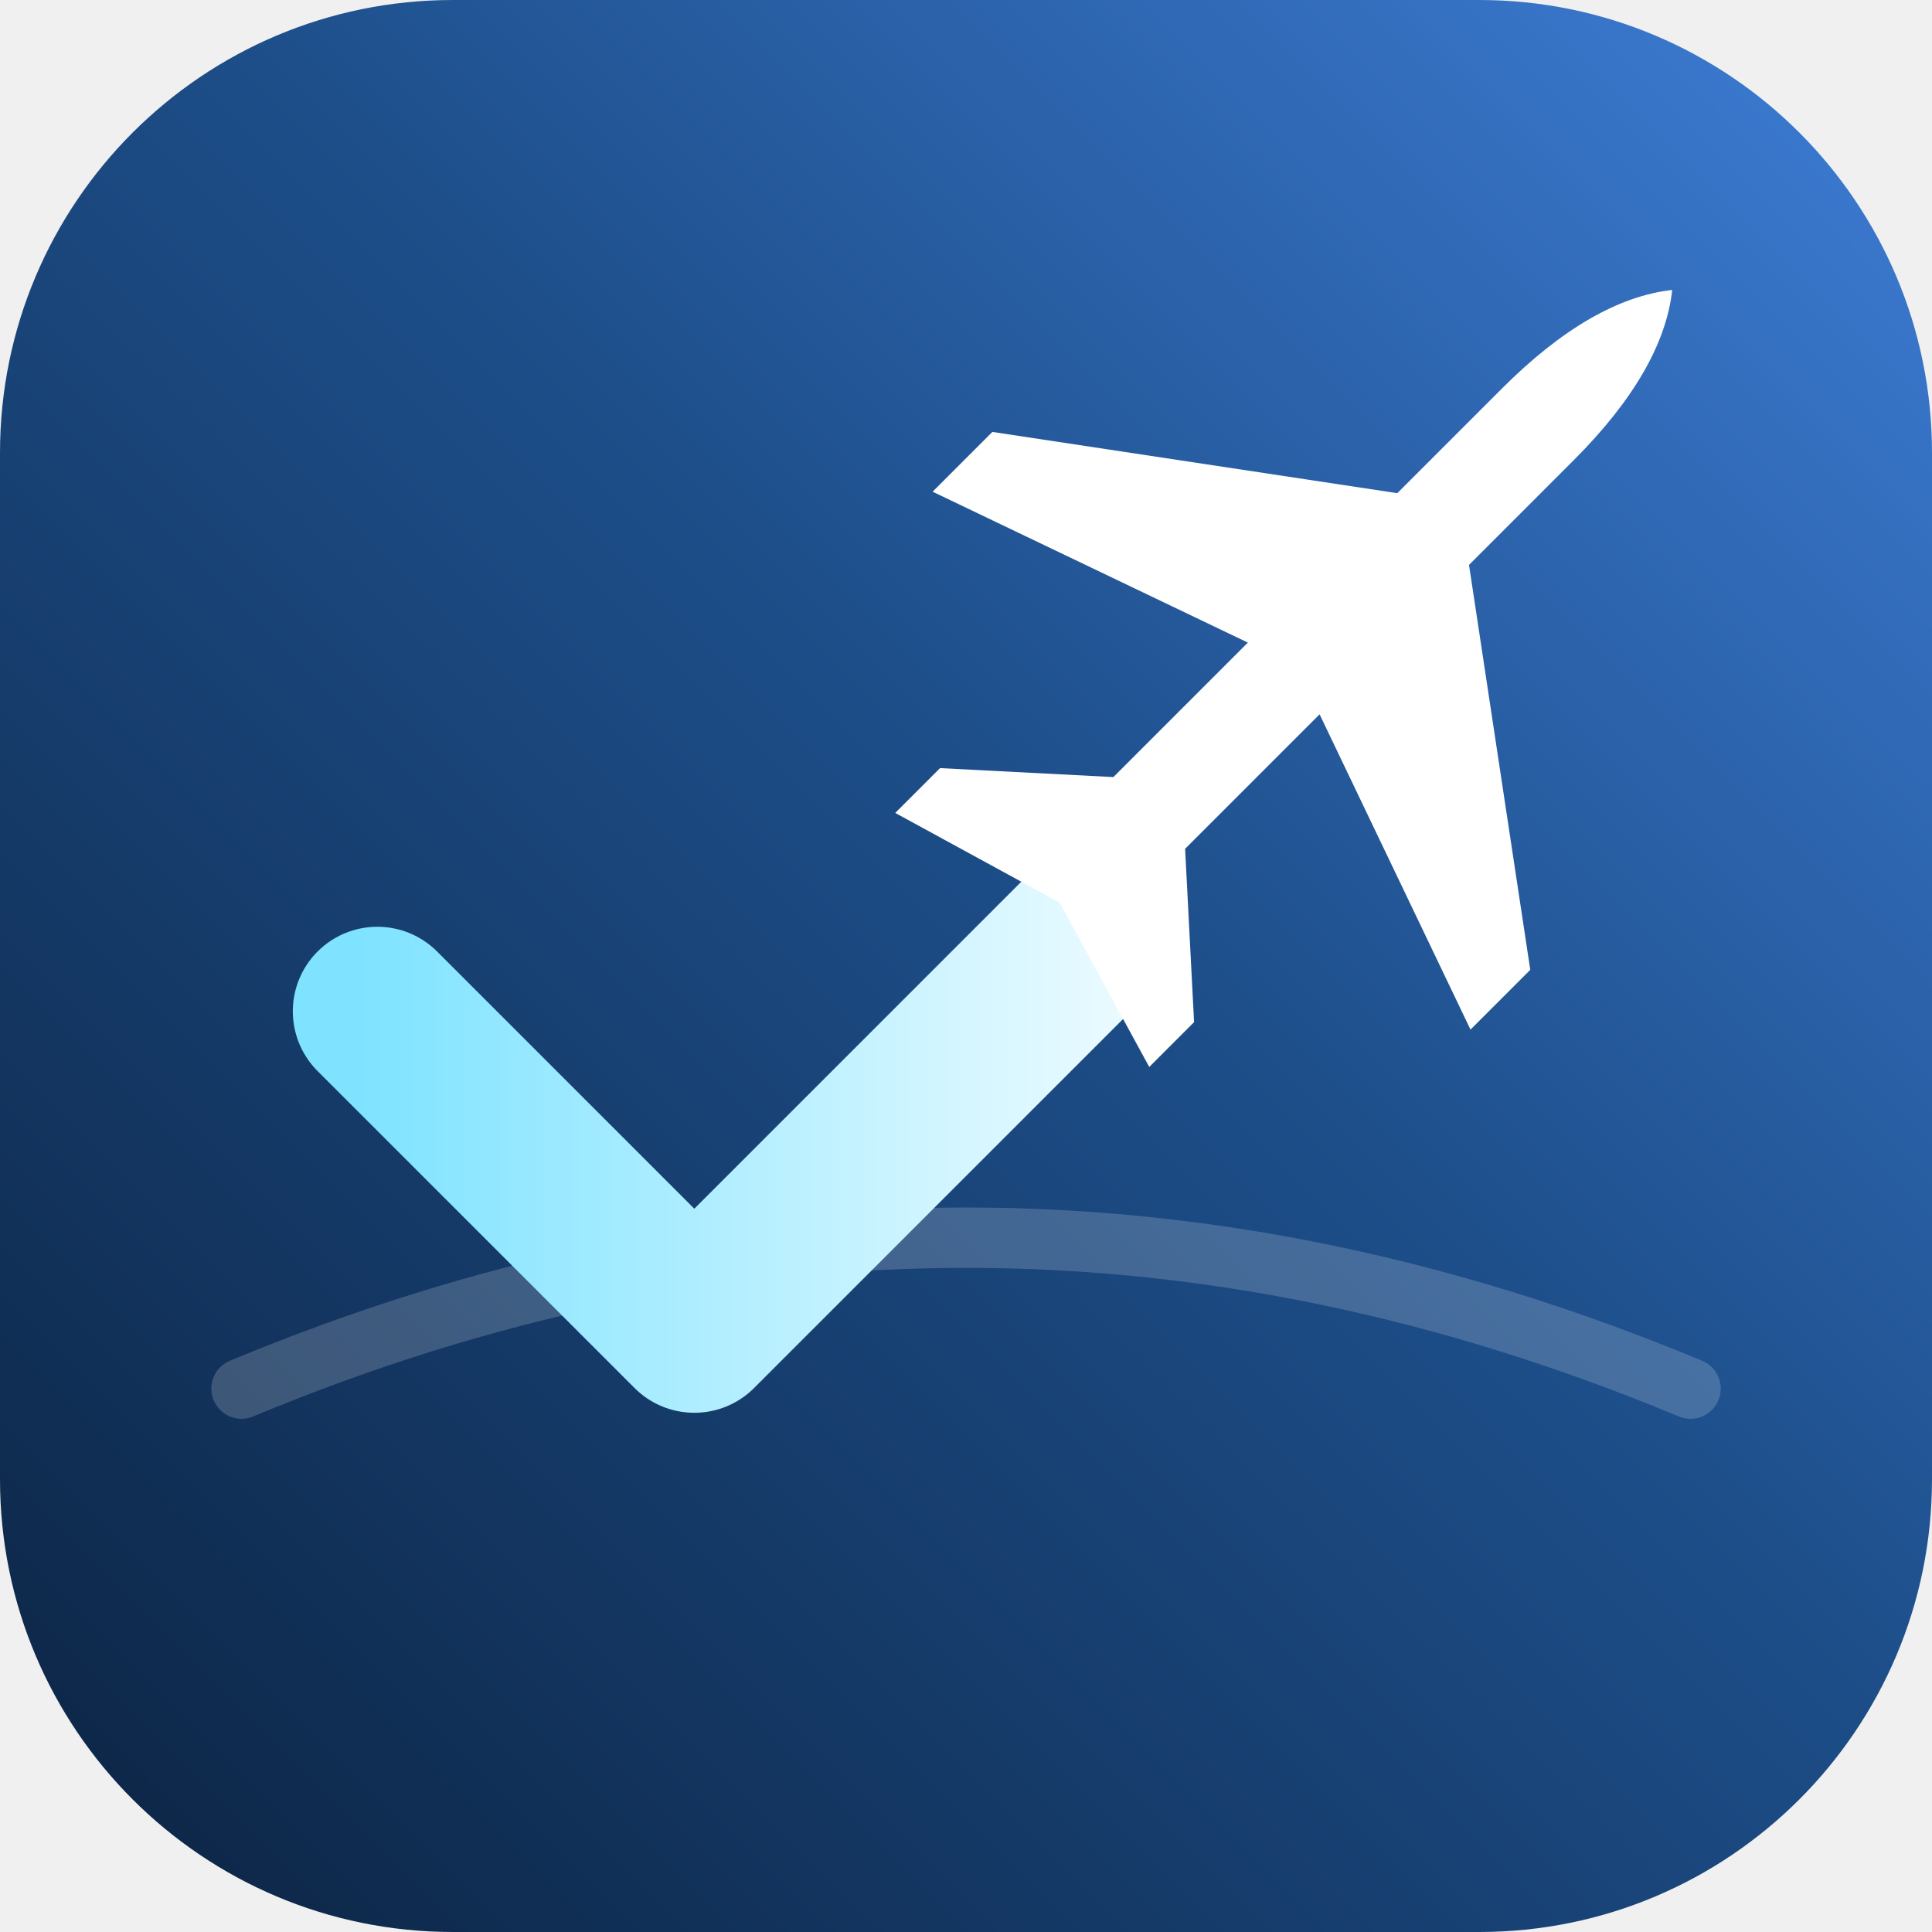
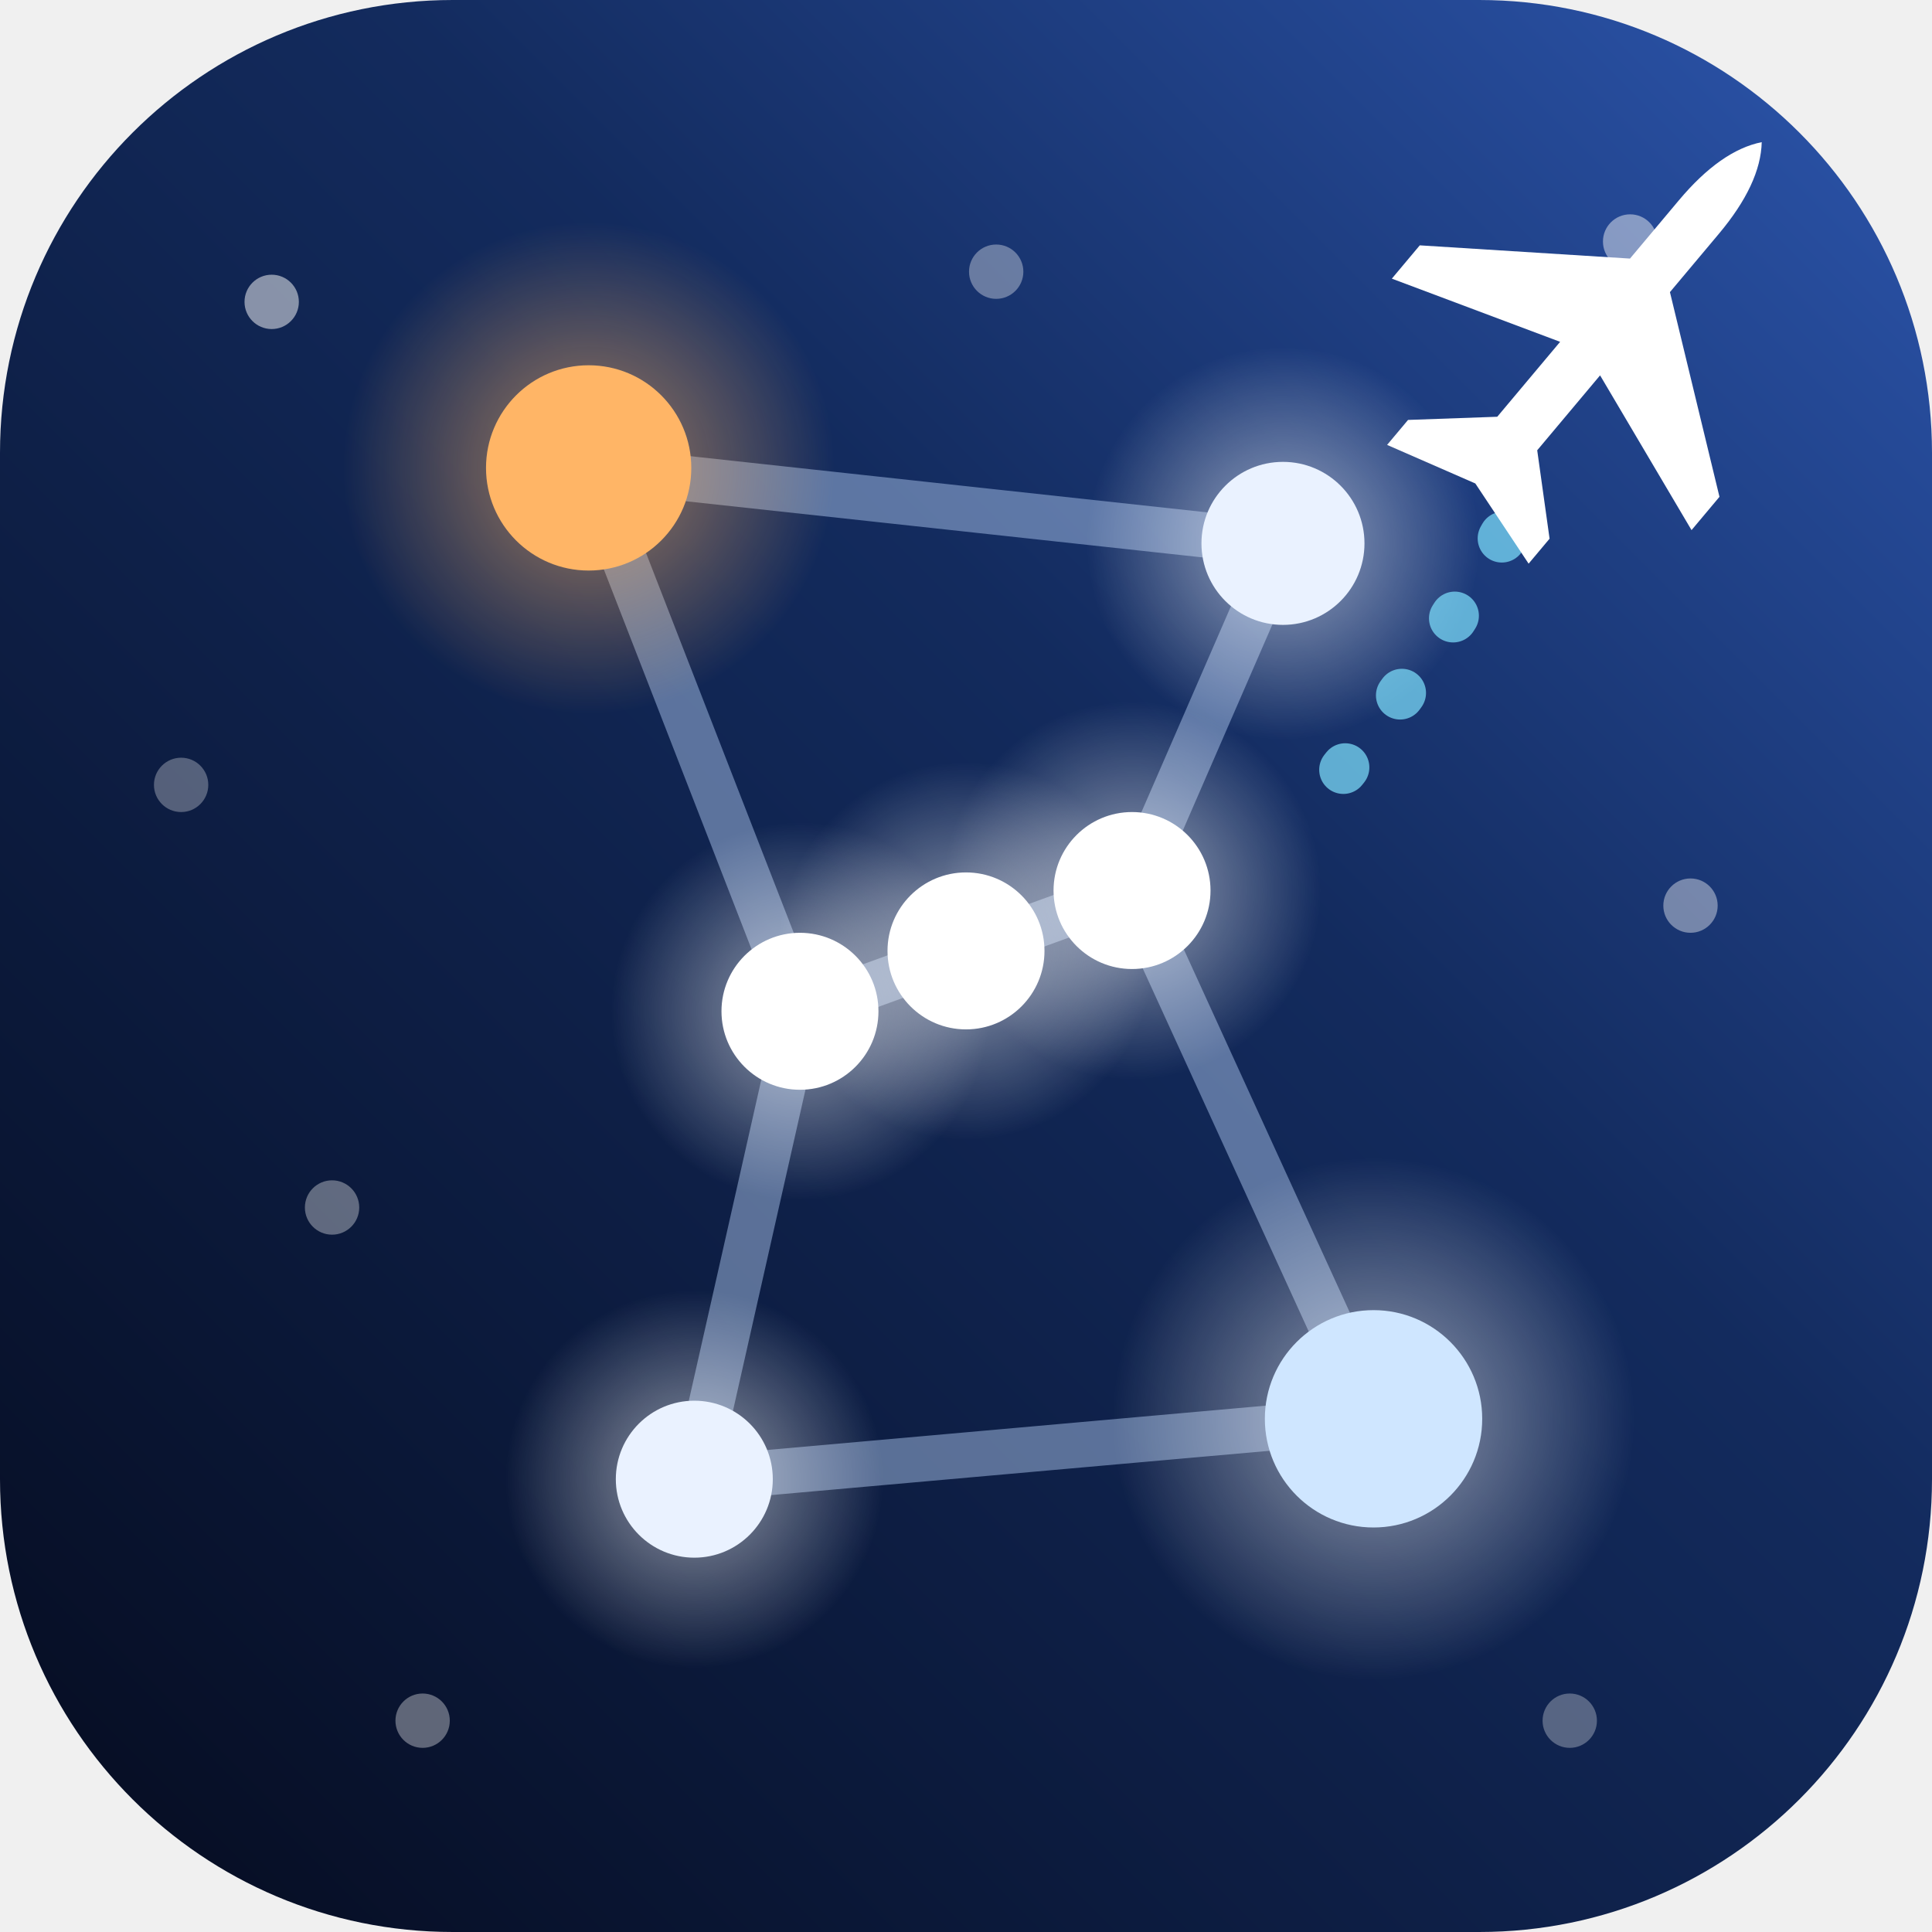
<svg xmlns="http://www.w3.org/2000/svg" viewBox="0 0 64 64">
  <defs>
    <linearGradient id="bg" x1="0" y1="1" x2="1" y2="0">
-       <stop offset="0" stop-color="#0B2240" />
-       <stop offset="0.55" stop-color="#1D4E89" />
-       <stop offset="1" stop-color="#3F7FD9" />
+       <stop offset="0" stop-color="#050B1E" />
+       <stop offset="0.6" stop-color="#132B5E" />
+       <stop offset="1" stop-color="#2D57B0" />
    </linearGradient>
-     <linearGradient id="trail" x1="12" y1="0" x2="42" y2="0" gradientUnits="userSpaceOnUse">
-       <stop offset="0" stop-color="#7FE3FF" />
-       <stop offset="1" stop-color="#FFFFFF" />
-     </linearGradient>
+     <radialGradient id="glow">
+       <stop offset="0" stop-color="#FFFFFF" stop-opacity="0.55" />
+       <stop offset="1" stop-color="#FFFFFF" stop-opacity="0" />
+     </radialGradient>
+     <radialGradient id="glowWarm">
+       <stop offset="0" stop-color="#FFB566" stop-opacity="0.6" />
+       <stop offset="1" stop-color="#FFB566" stop-opacity="0" />
+     </radialGradient>
  </defs>
  <rect width="64" height="64" rx="15" fill="url(#bg)" />
-   <path d="M8 46 Q32 36 56 46" fill="none" stroke="#FFFFFF" stroke-opacity="0.18" stroke-width="2" stroke-linecap="round" />
-   <path d="M12.5 33.5 L23 44 L36.5 30.5" fill="none" stroke="url(#trail)" stroke-width="5.6" stroke-linecap="round" stroke-linejoin="round" />
-   <path fill="#FFFFFF" transform="translate(45 20) rotate(45) scale(0.7) translate(-32 -30)" d="M32 9 C33.6 11 34.4 14 34.4 18 L34.4 25 L50 36.5 L50 40.5 L34.4 35 L34.4 44 L40.5 49.5 L40.5 52.5 L32 50 L23.5 52.5 L23.5 49.5 L29.6 44 L29.6 35 L14 40.5 L14 36.5 L29.6 25 L29.6 18 C29.6 14 30.4 11 32 9 Z" />
+   <circle cx="9" cy="10" r="0.9" fill="#FFFFFF" fill-opacity="0.5" />
+   <circle cx="54" cy="8" r="0.9" fill="#FFFFFF" fill-opacity="0.45" />
+   <circle cx="11" cy="40" r="0.9" fill="#FFFFFF" fill-opacity="0.35" />
+   <circle cx="56" cy="30" r="0.9" fill="#FFFFFF" fill-opacity="0.4" />
+   <circle cx="14" cy="57" r="0.9" fill="#FFFFFF" fill-opacity="0.35" />
+   <circle cx="52" cy="57" r="0.9" fill="#FFFFFF" fill-opacity="0.3" />
+   <circle cx="33" cy="9" r="0.9" fill="#FFFFFF" fill-opacity="0.35" />
+   <circle cx="6" cy="26" r="0.9" fill="#FFFFFF" fill-opacity="0.3" />
+   <line x1="19.5" y1="15.5" x2="26.5" y2="33.5" stroke="#A9C3EA" stroke-opacity="0.5" stroke-width="1.5" stroke-linecap="round" />
+   <line x1="42.5" y1="18.0" x2="37.5" y2="29.5" stroke="#A9C3EA" stroke-opacity="0.5" stroke-width="1.5" stroke-linecap="round" />
+   <line x1="26.5" y1="33.5" x2="37.5" y2="29.5" stroke="#A9C3EA" stroke-opacity="0.5" stroke-width="1.5" stroke-linecap="round" />
+   <line x1="26.5" y1="33.5" x2="23.0" y2="49.0" stroke="#A9C3EA" stroke-opacity="0.5" stroke-width="1.5" stroke-linecap="round" />
+   <line x1="37.5" y1="29.5" x2="45.5" y2="47.0" stroke="#A9C3EA" stroke-opacity="0.5" stroke-width="1.5" stroke-linecap="round" />
+   <line x1="19.5" y1="15.5" x2="42.5" y2="18.0" stroke="#A9C3EA" stroke-opacity="0.5" stroke-width="1.5" stroke-linecap="round" />
+   <line x1="23.0" y1="49.0" x2="45.5" y2="47.0" stroke="#A9C3EA" stroke-opacity="0.5" stroke-width="1.5" stroke-linecap="round" />
+   <circle cx="19.5" cy="15.5" r="8.16" fill="url(#glowWarm)" />
+   <circle cx="19.5" cy="15.5" r="3.4" fill="#FFB566" />
+   <circle cx="42.5" cy="18.0" r="6.48" fill="url(#glow)" />
+   <circle cx="42.5" cy="18.0" r="2.7" fill="#EAF2FF" />
+   <circle cx="26.5" cy="33.5" r="6.24" fill="url(#glow)" />
+   <circle cx="26.5" cy="33.5" r="2.6" fill="#FFFFFF" />
+   <circle cx="32.0" cy="31.5" r="6.24" fill="url(#glow)" />
+   <circle cx="32.0" cy="31.5" r="2.6" fill="#FFFFFF" />
+   <circle cx="37.5" cy="29.5" r="6.24" fill="url(#glow)" />
+   <circle cx="37.5" cy="29.5" r="2.6" fill="#FFFFFF" />
+   <circle cx="23.0" cy="49.0" r="6.24" fill="url(#glow)" />
+   <circle cx="23.0" cy="49.0" r="2.6" fill="#EAF2FF" />
+   <circle cx="45.5" cy="47.0" r="8.64" fill="url(#glow)" />
+   <circle cx="45.5" cy="47.0" r="3.6" fill="#CFE6FF" />
+   <path d="M44.5 25.5 Q48.5 20.5 51 15.5" fill="none" stroke="#7FE3FF" stroke-opacity="0.7" stroke-width="1.6" stroke-linecap="round" stroke-dasharray="0.1 3" />
+   <path d="M32 9 C33.6 11 34.4 14 34.4 18 L34.4 25 L50 36.5 L50 40.5 L34.4 35 L34.4 44 L40.5 49.5 L40.5 52.5 L32 50 L23.5 52.5 L23.5 49.5 L29.6 44 L29.6 35 L14 40.5 L14 36.5 L29.6 25 L29.6 18 C29.6 14 30.4 11 32 9 Z" fill="#FFFFFF" transform="translate(53.5 10.5) rotate(40) scale(0.36) translate(-32 -30)" />
</svg>
